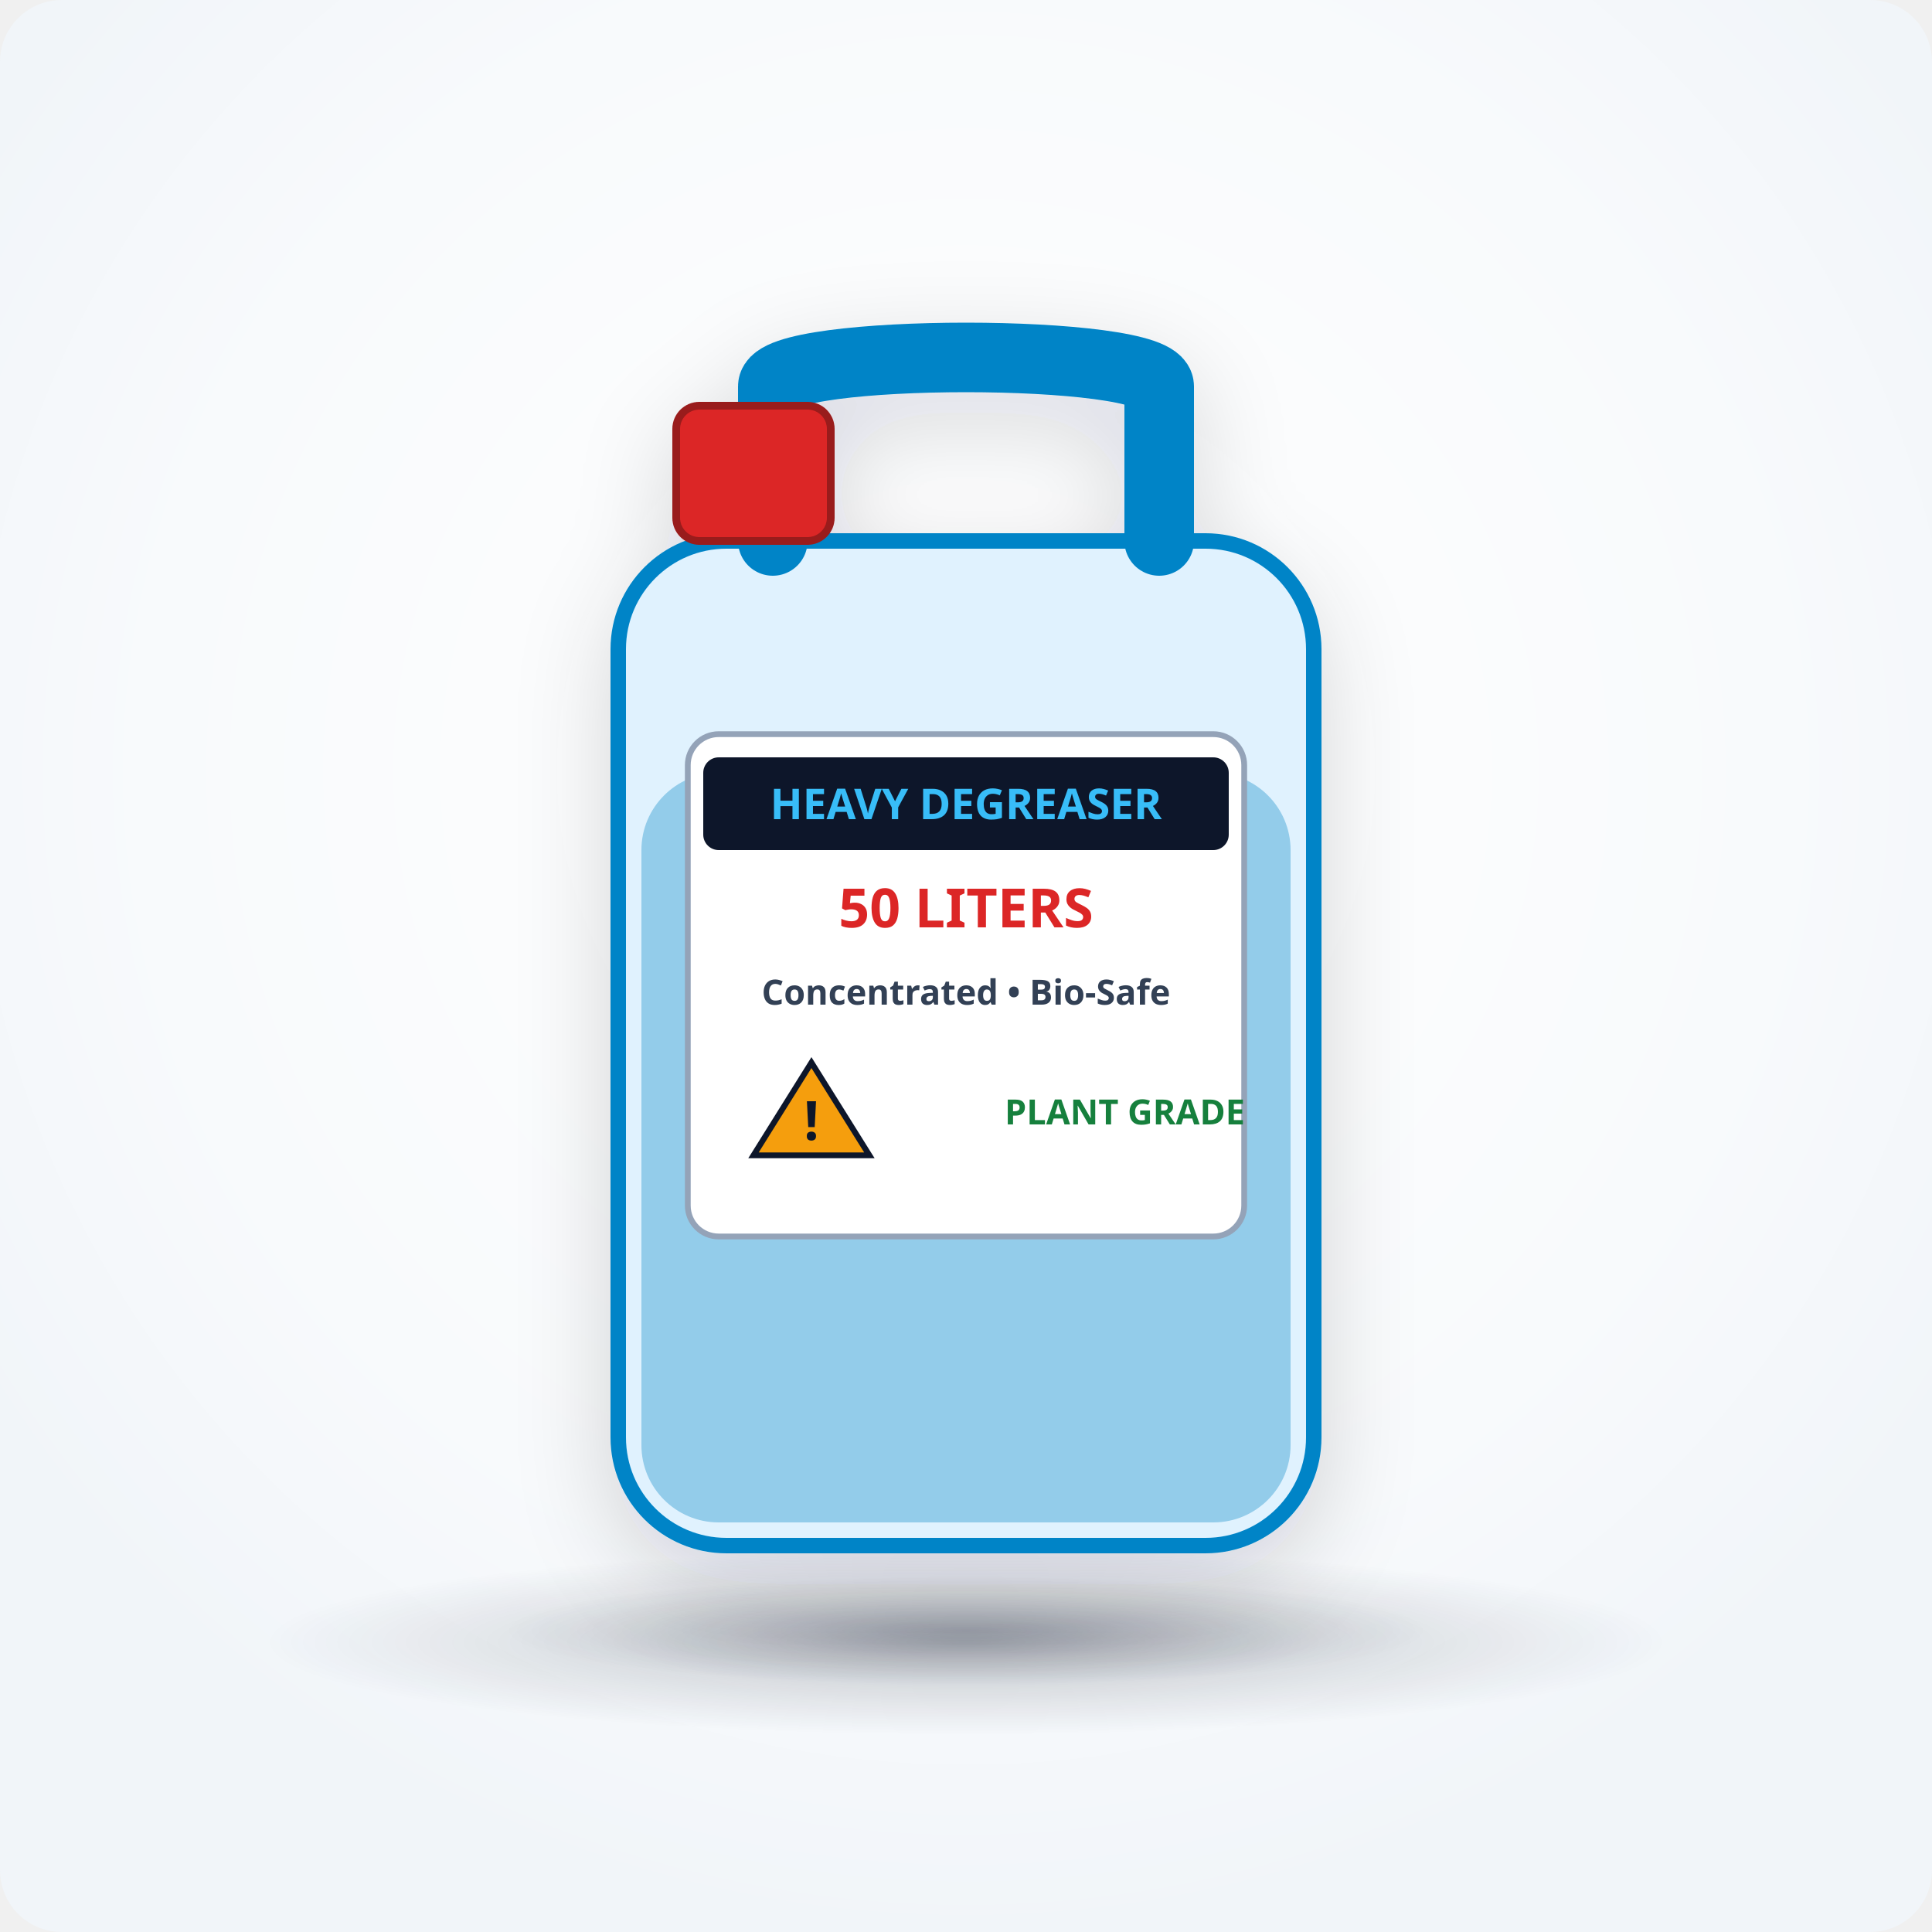
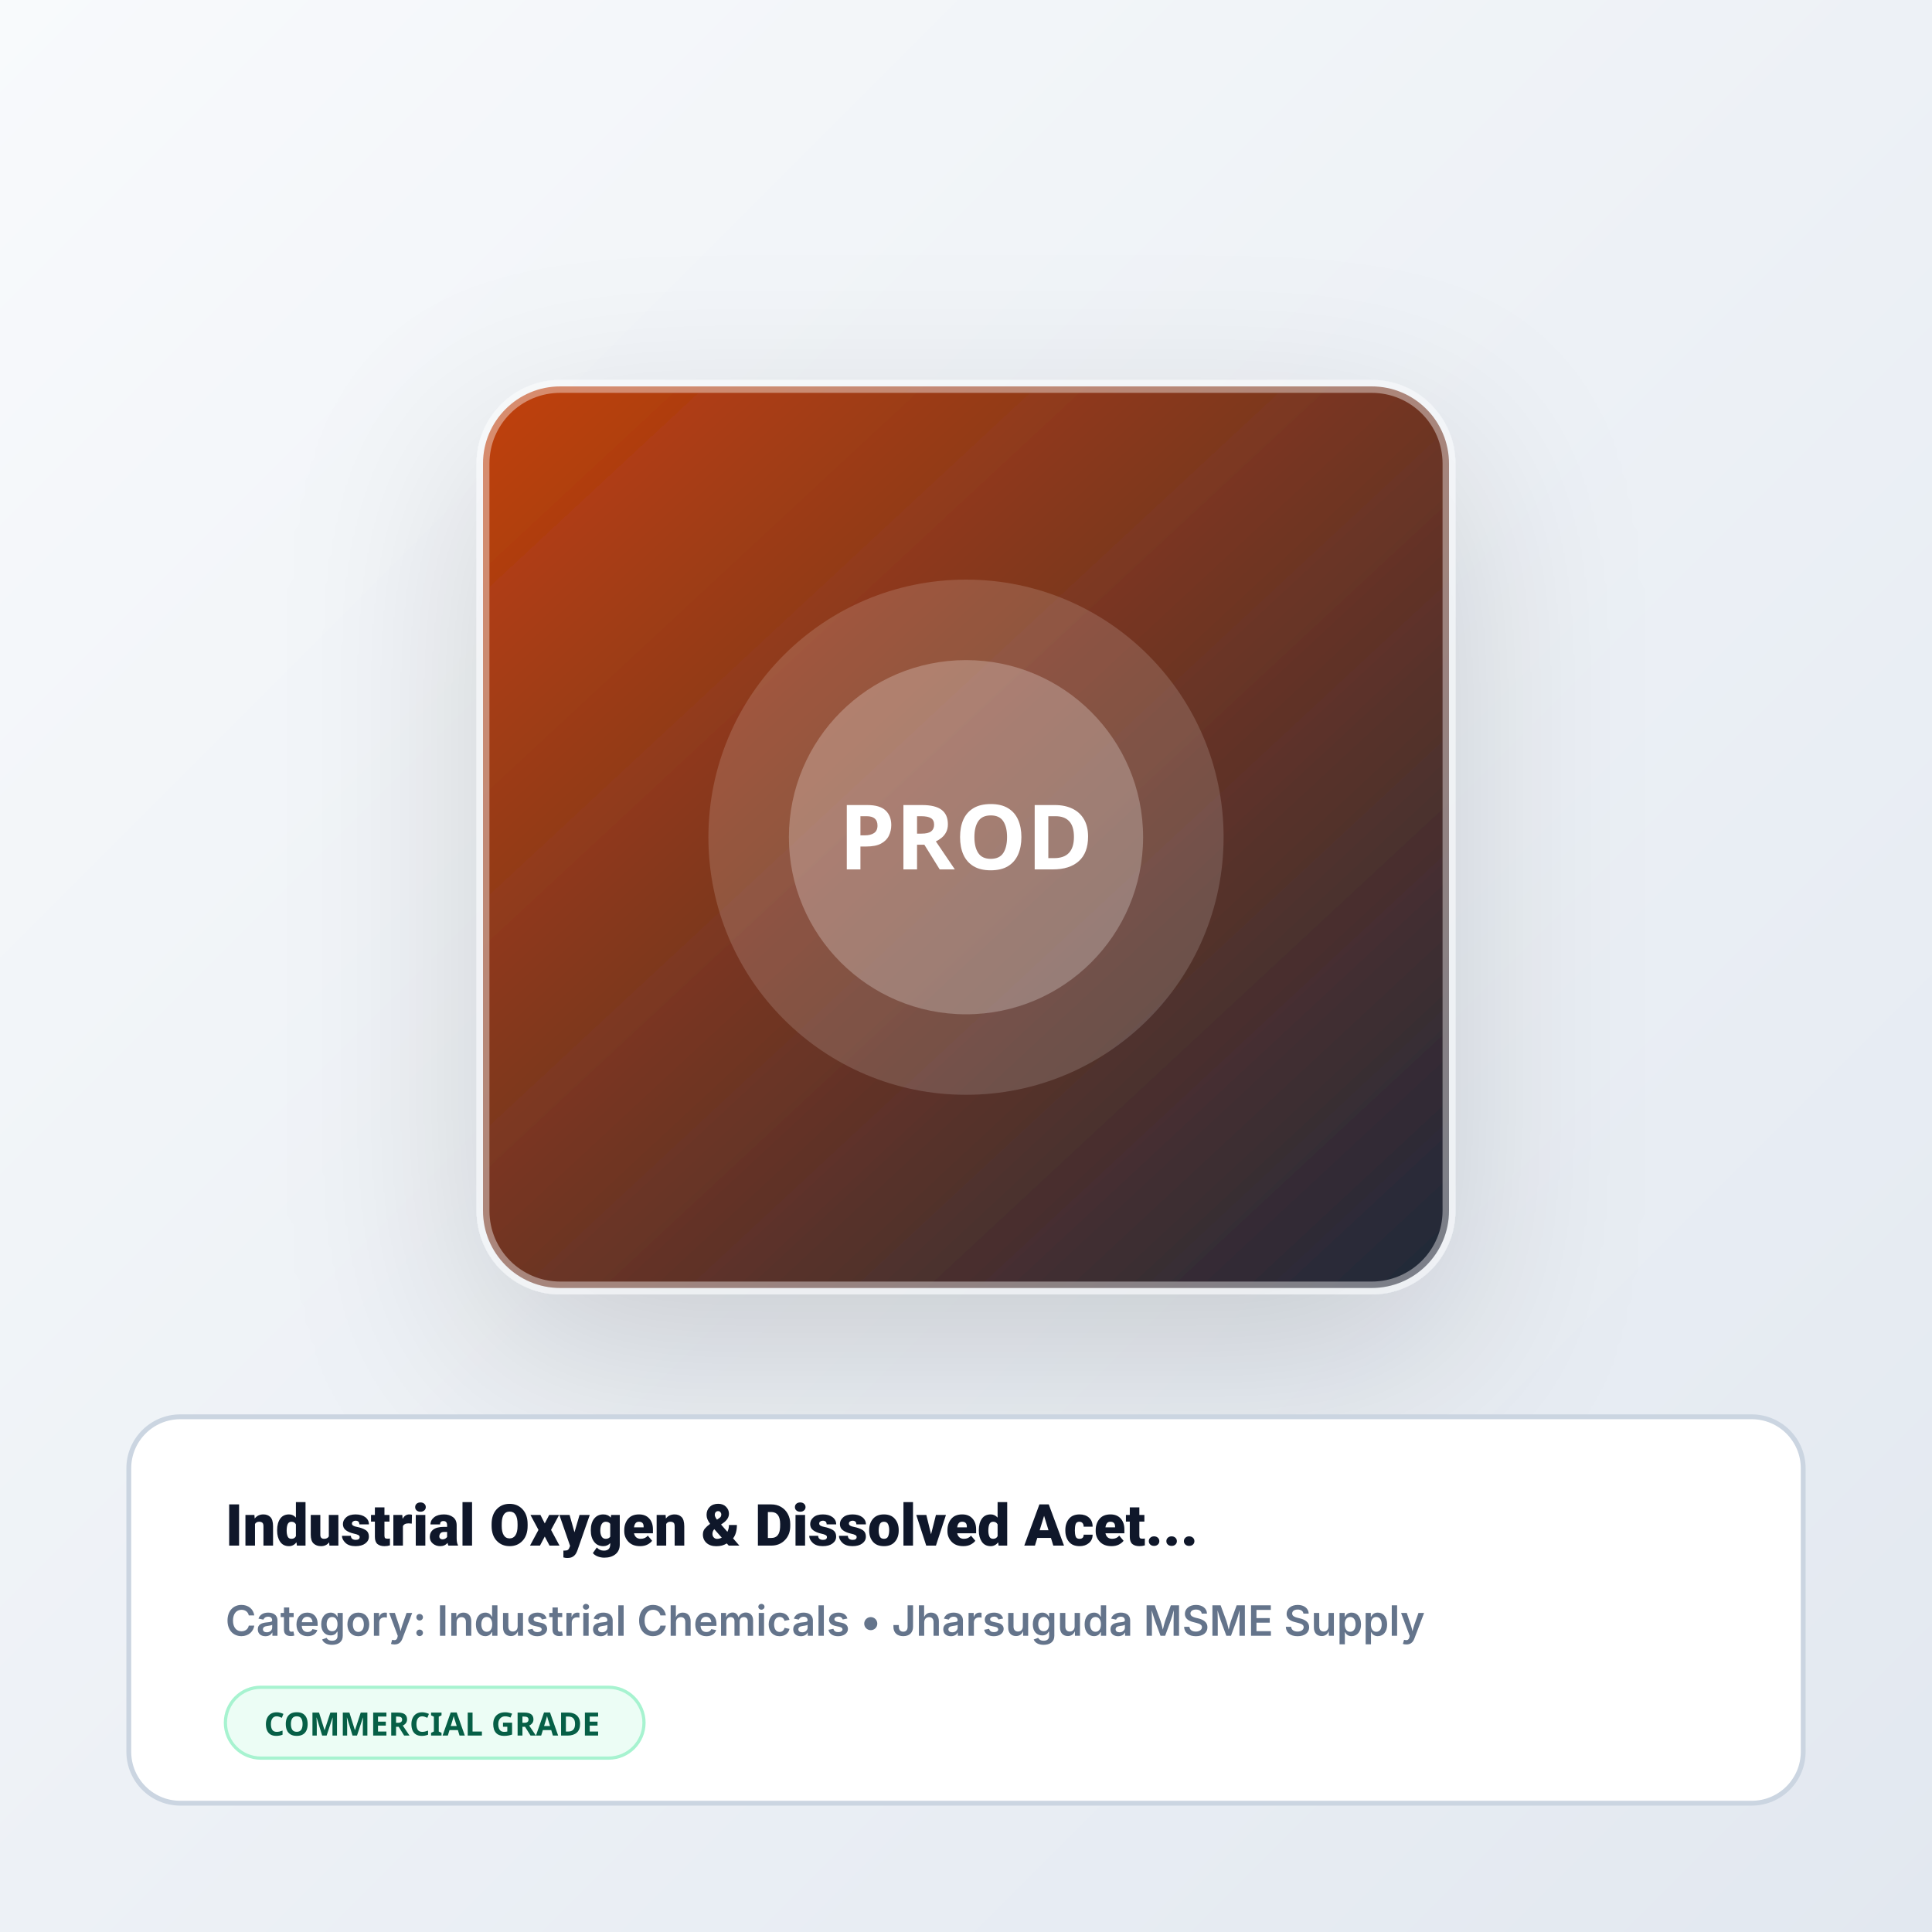
- <svg xmlns="http://www.w3.org/2000/svg" viewBox="0 0 500 500" width="500" height="500">
+ <svg xmlns="http://www.w3.org/2000/svg" viewBox="0 0 600 600" width="600" height="600">
  <defs>
-     <radialGradient id="studioBg" cx="50%" cy="40%" r="60%">
-       <stop offset="0%" stop-color="#ffffff" />
-       <stop offset="70%" stop-color="#f8fafc" />
-       <stop offset="100%" stop-color="#f1f5f9" />
-     </radialGradient>
-     <radialGradient id="contactShadow" cx="50%" cy="50%" r="50%">
-       <stop offset="0%" stop-color="rgba(15, 23, 42, 0.28)" />
-       <stop offset="50%" stop-color="rgba(15, 23, 42, 0.12)" />
-       <stop offset="100%" stop-color="rgba(15, 23, 42, 0)" />
-     </radialGradient>
-     <linearGradient id="chromeGrad" x1="0%" y1="0%" x2="100%" y2="100%">
-       <stop offset="0%" stop-color="#f1f5f9" />
-       <stop offset="25%" stop-color="#94a3b8" />
-       <stop offset="50%" stop-color="#ffffff" />
-       <stop offset="75%" stop-color="#64748b" />
-       <stop offset="100%" stop-color="#cbd5e1" />
+     <linearGradient id="pbg" x1="0%" y1="0%" x2="100%" y2="100%">
+       <stop offset="0%" stop-color="#f8fafc" />
+       <stop offset="100%" stop-color="#e2e8f0" />
    </linearGradient>
-     <linearGradient id="copperGrad" x1="0%" y1="0%" x2="100%" y2="100%">
-       <stop offset="0%" stop-color="#fdba74" />
-       <stop offset="35%" stop-color="#ea580c" />
-       <stop offset="70%" stop-color="#fed7aa" />
-       <stop offset="100%" stop-color="#c2410c" />
+     <linearGradient id="pgrad" x1="0%" y1="0%" x2="100%" y2="100%">
+       <stop offset="0%" stop-color="#c2410c" />
+       <stop offset="100%" stop-color="#1e293b" />
    </linearGradient>
-     <linearGradient id="darkMetal" x1="0%" y1="0%" x2="0%" y2="100%">
-       <stop offset="0%" stop-color="#475569" />
-       <stop offset="50%" stop-color="#1e293b" />
-       <stop offset="100%" stop-color="#0f172a" />
-     </linearGradient>
-     <linearGradient id="toolBlue" x1="0%" y1="0%" x2="100%" y2="100%">
-       <stop offset="0%" stop-color="#38bdf8" />
-       <stop offset="40%" stop-color="#0284c7" />
-       <stop offset="100%" stop-color="#0369a1" />
-     </linearGradient>
-     <linearGradient id="safetyOrange" x1="0%" y1="0%" x2="100%" y2="100%">
-       <stop offset="0%" stop-color="#fb923c" />
-       <stop offset="50%" stop-color="#ea580c" />
-       <stop offset="100%" stop-color="#c2410c" />
-     </linearGradient>
-     <linearGradient id="dangerRed" x1="0%" y1="0%" x2="100%" y2="100%">
-       <stop offset="0%" stop-color="#f87171" />
-       <stop offset="50%" stop-color="#dc2626" />
-       <stop offset="100%" stop-color="#991b1b" />
-     </linearGradient>
-     <linearGradient id="cautionYellow" x1="0%" y1="0%" x2="100%" y2="100%">
-       <stop offset="0%" stop-color="#fde047" />
-       <stop offset="40%" stop-color="#eab308" />
-       <stop offset="100%" stop-color="#ca8a04" />
-     </linearGradient>
-     <filter id="softGlow" x="-20%" y="-20%" width="140%" height="140%">
-       <feDropShadow dx="0" dy="8" stdDeviation="12" flood-color="#0f172a" flood-opacity="0.16" />
-     </filter>
  </defs>
-   <rect width="500" height="500" rx="16" fill="url(#studioBg)" />
-   <ellipse cx="250" cy="425" rx="180" ry="24" fill="url(#contactShadow)" />
-   <ellipse cx="250" cy="422" rx="120" ry="14" fill="url(#contactShadow)" opacity="0.8" />
-   <g filter="url(#softGlow)">
-     <g transform="translate(130, 60)">
-       <rect x="30" y="80" width="180" height="260" rx="28" fill="#e0f2fe" stroke="#0284c7" stroke-width="4" />
-       <path d="M70 80 L70 40 C70 30 170 30 170 40 L170 80" fill="none" stroke="#0284c7" stroke-width="18" stroke-linecap="round" />
-       <rect x="45" y="45" width="40" height="35" rx="6" fill="#dc2626" stroke="#991b1b" stroke-width="2" />
-       <rect x="36" y="140" width="168" height="194" rx="20" fill="#0284c7" opacity="0.35" />
-       <rect x="48" y="130" width="144" height="130" rx="8" fill="#ffffff" stroke="#94a3b8" stroke-width="1.5" />
-       <rect x="52" y="136" width="136" height="24" rx="4" fill="#0f172a" />
-       <text x="120" y="152" font-family="sans-serif" font-size="11" font-weight="900" fill="#38bdf8" text-anchor="middle">HEAVY DEGREASER</text>
-       <text x="120" y="180" font-family="sans-serif" font-size="14" font-weight="900" fill="#dc2626" text-anchor="middle">50 LITERS</text>
-       <text x="120" y="200" font-family="sans-serif" font-size="9" font-weight="700" fill="#334155" text-anchor="middle">Concentrated • Bio-Safe</text>
-       <g transform="translate(65, 215)">
-         <polygon points="15,0 30,24 0,24" fill="#f59e0b" stroke="#0f172a" stroke-width="1.5" />
-         <text x="15" y="20" font-family="sans-serif" font-size="14" font-weight="900" fill="#0f172a" text-anchor="middle">!</text>
-         <text x="65" y="16" font-family="sans-serif" font-size="9" font-weight="800" fill="#15803d">PLANT GRADE</text>
-       </g>
-     </g>
+   <rect width="600" height="600" fill="url(#pbg)" />
+   <g transform="translate(150, 120)">
+     <rect width="300" height="280" rx="24" fill="url(#pgrad)" stroke="rgba(255,255,255,0.4)" stroke-width="4" filter="drop-shadow(0 20px 30px rgba(0,0,0,0.15))" />
+     <circle cx="150" cy="140" r="80" fill="rgba(255,255,255,0.15)" />
+     <circle cx="150" cy="140" r="55" fill="rgba(255,255,255,0.25)" />
+     <text x="150" y="150" font-family="sans-serif" font-size="28" font-weight="900" text-anchor="middle" fill="#ffffff">PROD</text>
+   </g>
+   <rect x="40" y="440" width="520" height="120" rx="16" fill="#ffffff" stroke="#cbd5e1" stroke-width="1.5" />
+   <text x="70" y="480" font-family="-apple-system, BlinkMacSystemFont, 'Segoe UI', Roboto, sans-serif" font-size="18" font-weight="900" fill="#0f172a">
+     Industrial Oxygen &amp; Dissolved Acet...
+   </text>
+   <text x="70" y="508" font-family="-apple-system, BlinkMacSystemFont, sans-serif" font-size="13" font-weight="600" fill="#64748b">
+     Category: Industrial Chemicals • Jharsuguda MSME Supply
+   </text>
+   <g transform="translate(70, 524)">
+     <rect width="130" height="22" rx="11" fill="#ecfdf5" stroke="#a7f3d0" />
+     <text x="12" y="15" font-family="sans-serif" font-size="10" font-weight="800" fill="#065f46">COMMERCIAL GRADE</text>
  </g>
</svg>
